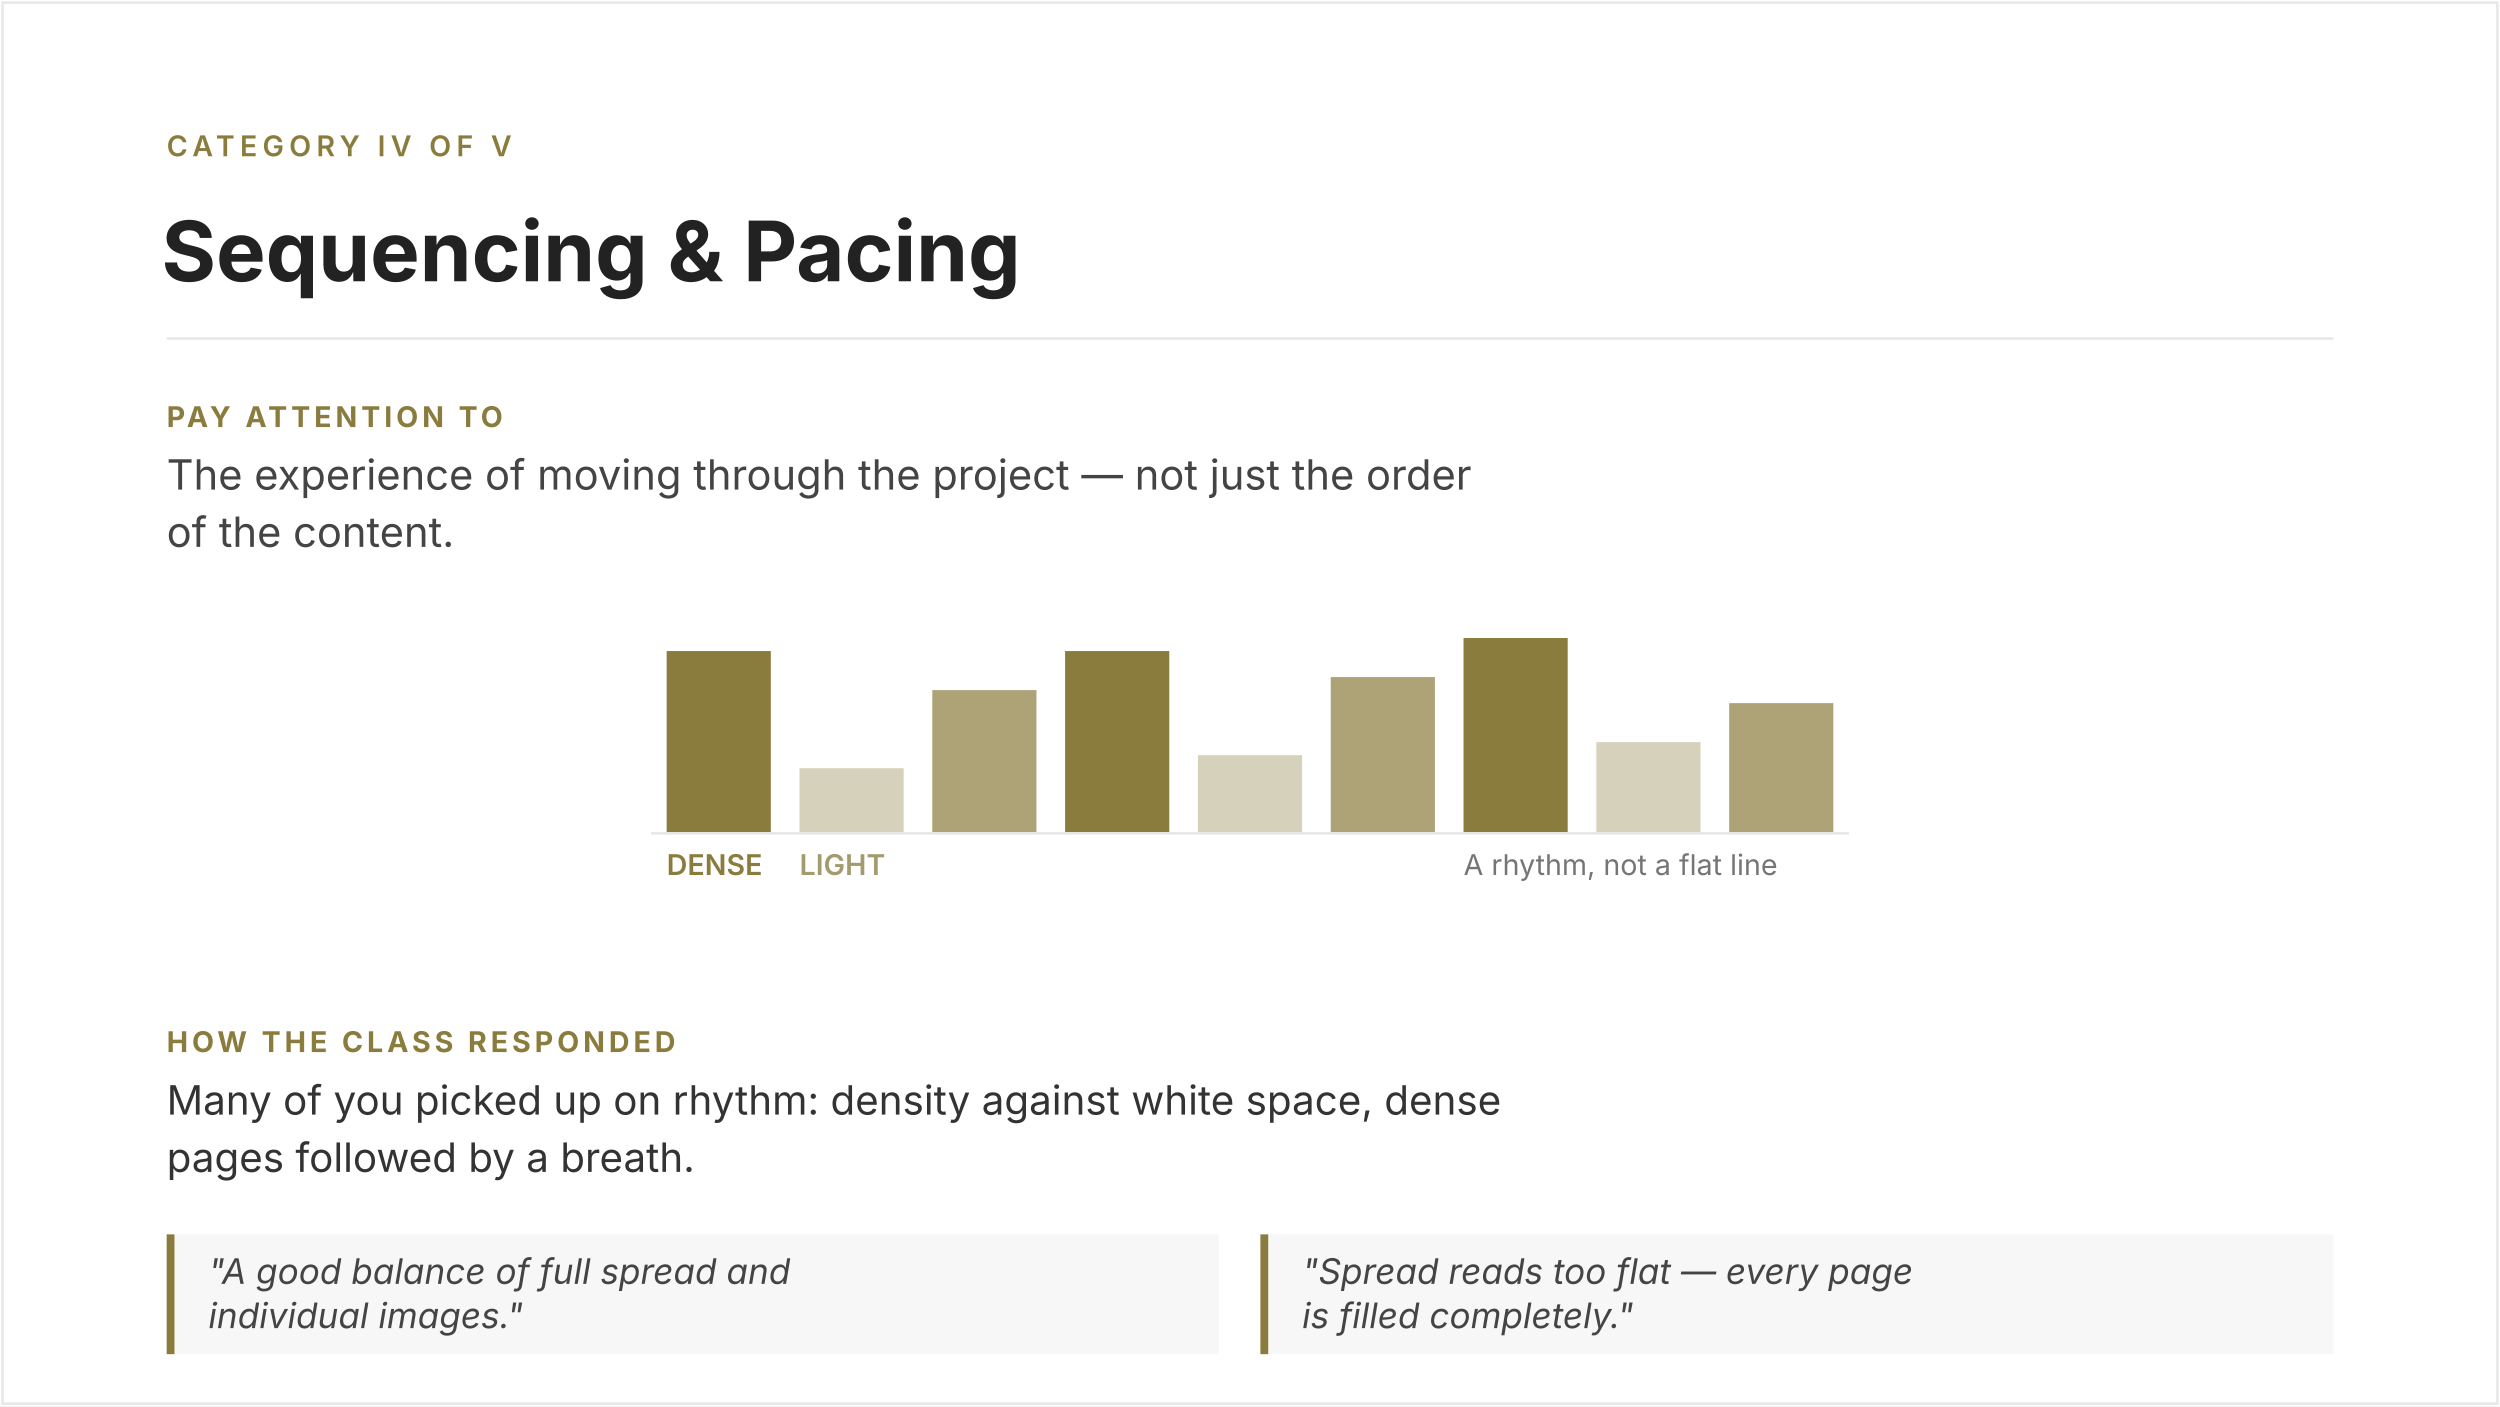
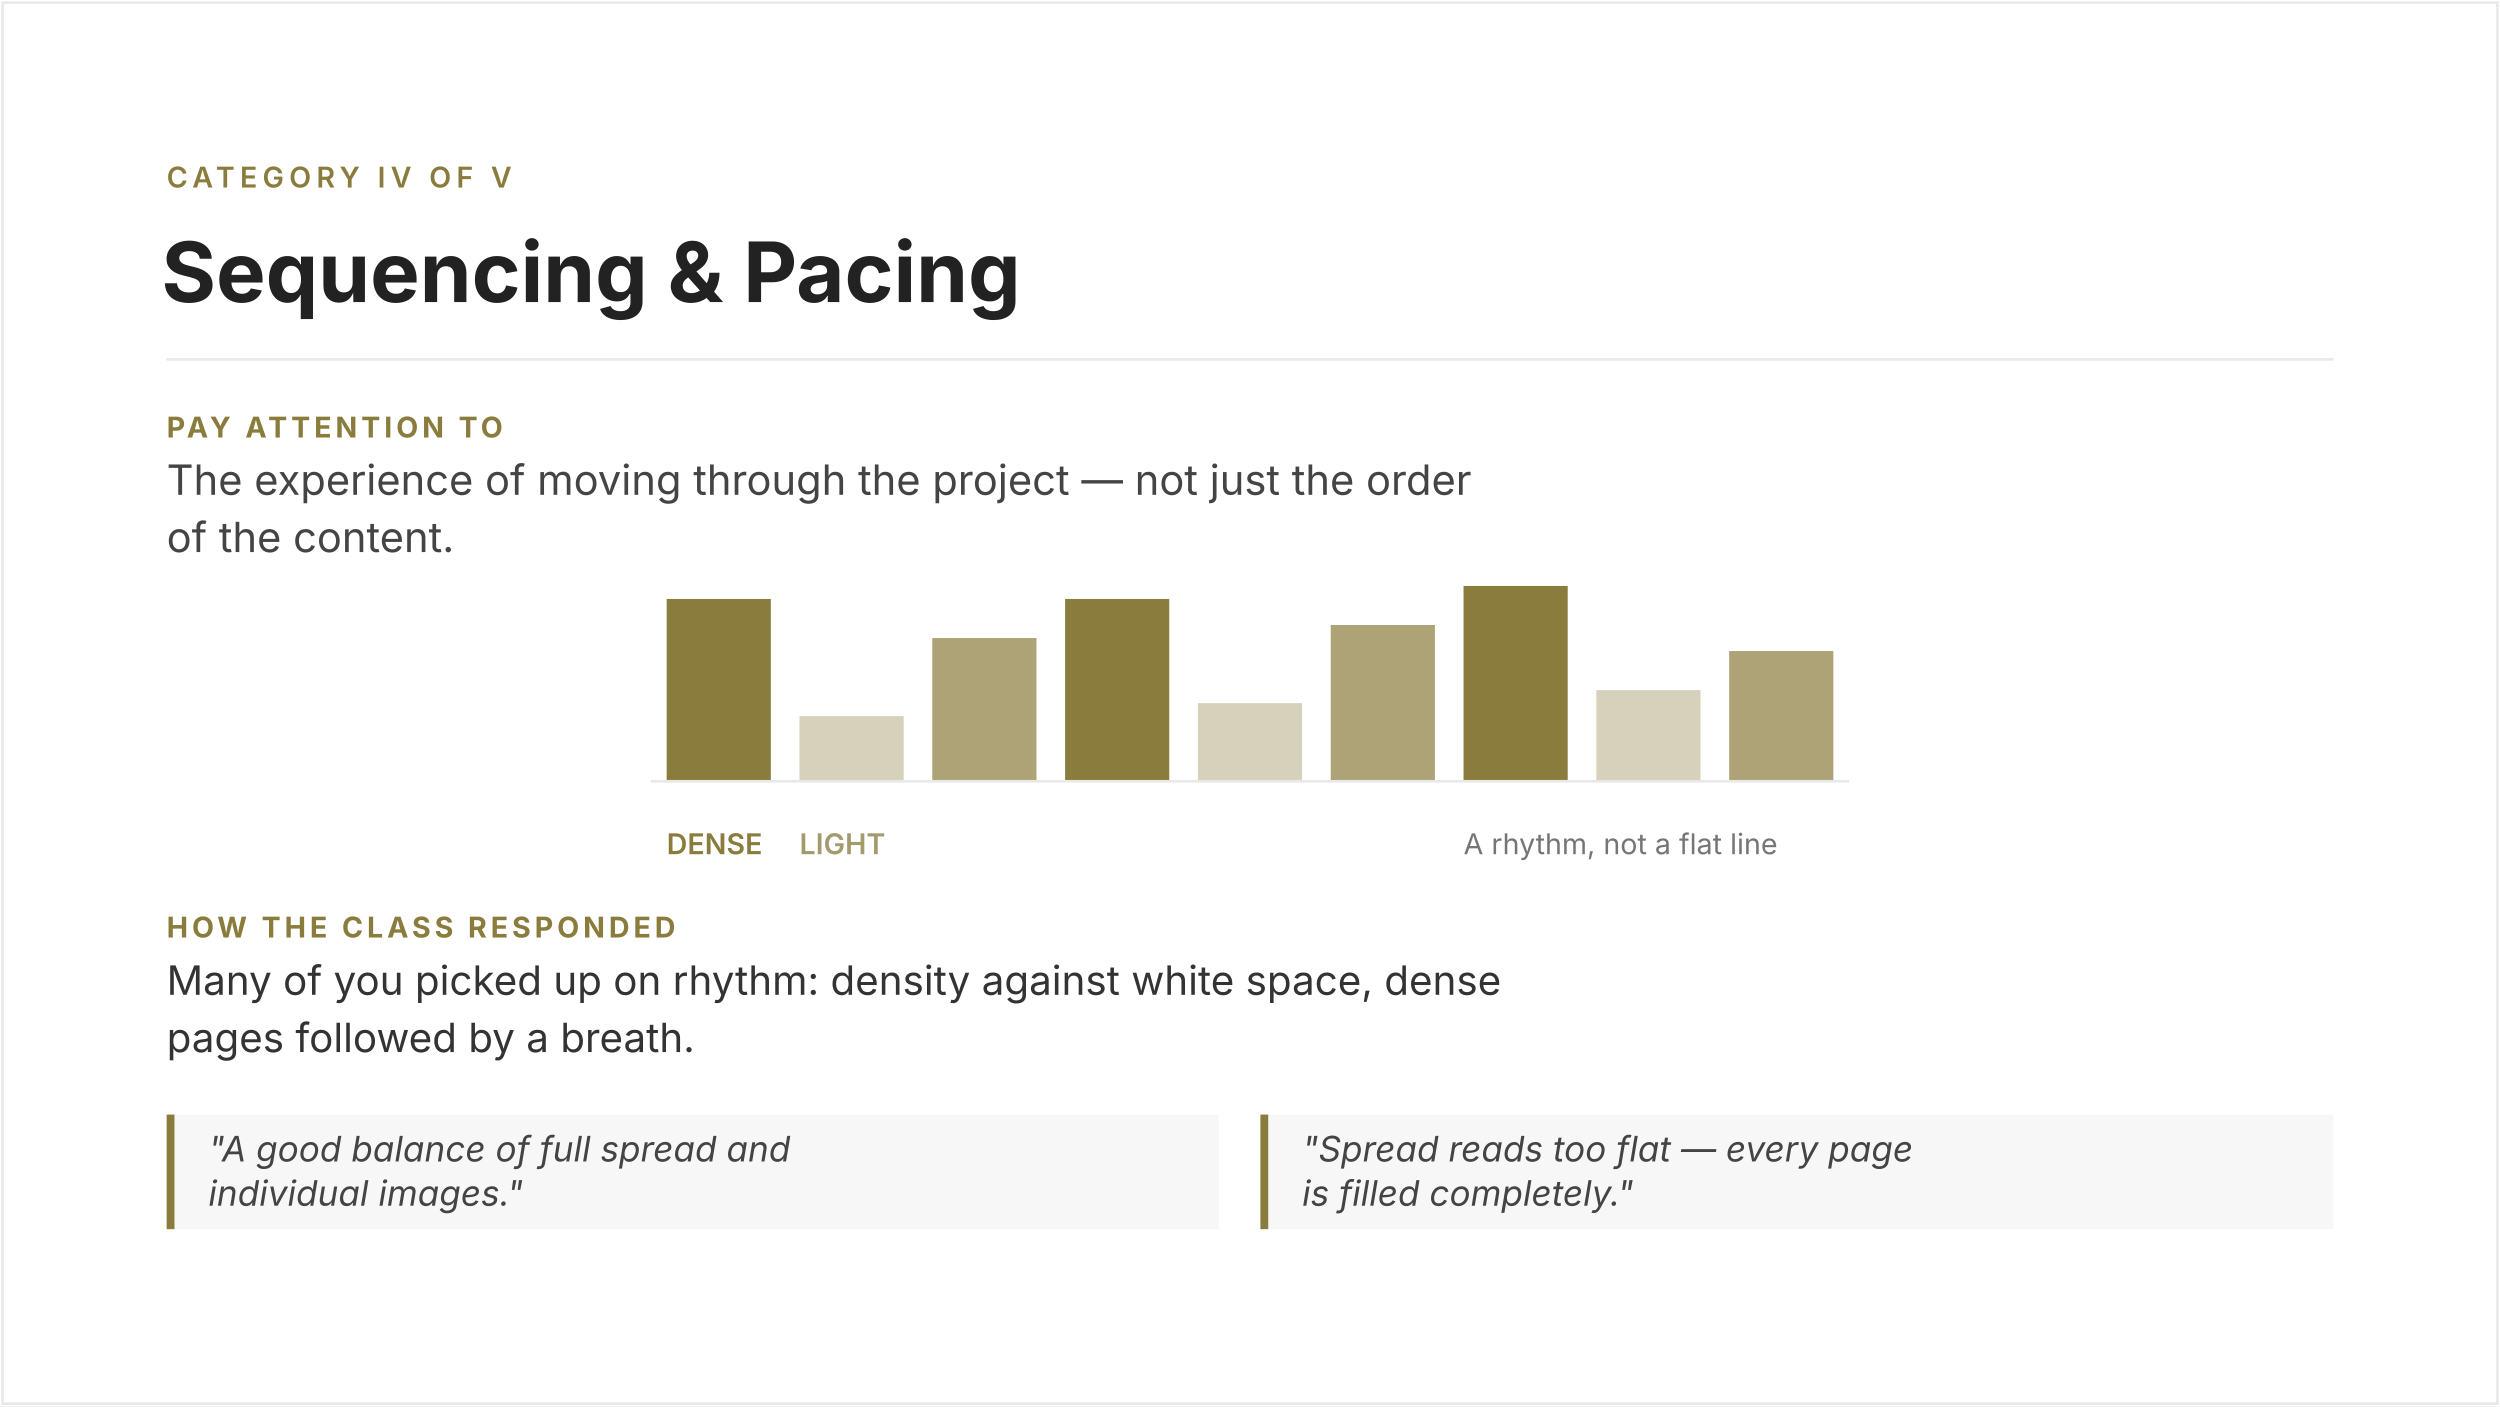
<svg xmlns="http://www.w3.org/2000/svg" width="960" height="540" viewBox="0 0 960 540" font-family="'Inter','Helvetica Neue',Arial,sans-serif">
  <rect x="0" y="0" width="960" height="540" fill="#fff" />
  <rect x="1" y="1" width="958" height="538" fill="none" stroke="#e8e8e8" stroke-width="1" />
-   <text x="64" y="60" font-size="11" font-weight="600" letter-spacing="2" fill="#8a7c3d">CATEGORY IV OF V</text>
-   <text x="62" y="108" font-size="32" font-weight="700" fill="#222">Sequencing &amp; Pacing</text>
-   <line x1="64" y1="130" x2="896" y2="130" stroke="#e8e8e8" stroke-width="1" />
-   <text x="64" y="164" font-size="11" font-weight="700" letter-spacing="1.5" fill="#8a7c3d">PAY ATTENTION TO</text>
-   <text x="64" y="188" font-size="16" fill="#444">The experience of moving through the project — not just the order</text>
-   <text x="64" y="210" font-size="16" fill="#444">of the content.</text>
+   <text x="64" y="72" font-size="11" font-weight="600" letter-spacing="2" fill="#8a7c3d">CATEGORY IV OF V</text>
+   <text x="62" y="116" font-size="32" font-weight="700" fill="#222">Sequencing &amp; Pacing</text>
+   <line x1="64" y1="138" x2="896" y2="138" stroke="#e8e8e8" stroke-width="1" />
+   <text x="64" y="168" font-size="11" font-weight="700" letter-spacing="1.5" fill="#8a7c3d">PAY ATTENTION TO</text>
+   <text x="64" y="190" font-size="16" fill="#444">The experience of moving through the project — not just the order</text>
+   <text x="64" y="212" font-size="16" fill="#444">of the content.</text>
  <g fill="#8a7c3d">
-     <rect x="256" y="250" width="40" height="70" />
-     <rect x="307" y="295" width="40" height="25" opacity="0.35" />
-     <rect x="358" y="265" width="40" height="55" opacity="0.7" />
-     <rect x="409" y="250" width="40" height="70" />
-     <rect x="460" y="290" width="40" height="30" opacity="0.35" />
-     <rect x="511" y="260" width="40" height="60" opacity="0.7" />
-     <rect x="562" y="245" width="40" height="75" />
-     <rect x="613" y="285" width="40" height="35" opacity="0.35" />
-     <rect x="664" y="270" width="40" height="50" opacity="0.7" />
+     <rect x="256" y="230" width="40" height="70" />
+     <rect x="307" y="275" width="40" height="25" opacity="0.35" />
+     <rect x="358" y="245" width="40" height="55" opacity="0.7" />
+     <rect x="409" y="230" width="40" height="70" />
+     <rect x="460" y="270" width="40" height="30" opacity="0.35" />
+     <rect x="511" y="240" width="40" height="60" opacity="0.7" />
+     <rect x="562" y="225" width="40" height="75" />
+     <rect x="613" y="265" width="40" height="35" opacity="0.35" />
+     <rect x="664" y="250" width="40" height="50" opacity="0.7" />
  </g>
-   <line x1="250" y1="320" x2="710" y2="320" stroke="#e8e8e8" stroke-width="1" />
-   <text x="256" y="336" font-size="11" fill="#8a7c3d" font-weight="600">DENSE</text>
-   <text x="307" y="336" font-size="11" fill="#a39a6e" font-weight="600">LIGHT</text>
-   <text x="562" y="336" font-size="11" fill="#757575">A rhythm, not a flat line</text>
-   <text x="64" y="404" font-size="11" font-weight="700" letter-spacing="1.5" fill="#8a7c3d">HOW THE CLASS RESPONDED</text>
-   <text x="64" y="428" font-size="15.5" fill="#333">Many of you picked up on rhythm: density against white space, dense</text>
-   <text x="64" y="450" font-size="15.5" fill="#333">pages followed by a breath.</text>
-   <rect x="64" y="474" width="404" height="46" fill="#f7f7f7" />
-   <rect x="64" y="474" width="3" height="46" fill="#8a7c3d" />
-   <text x="80" y="493" font-size="13.5" fill="#444" font-style="italic">"A good balance of full spread and</text>
-   <text x="80" y="510" font-size="13.5" fill="#444" font-style="italic">individual images."</text>
-   <rect x="484" y="474" width="412" height="46" fill="#f7f7f7" />
-   <rect x="484" y="474" width="3" height="46" fill="#8a7c3d" />
-   <text x="500" y="493" font-size="13.5" fill="#444" font-style="italic">"Spread reads too flat — every page</text>
-   <text x="500" y="510" font-size="13.5" fill="#444" font-style="italic">is filled completely."</text>
+   <line x1="250" y1="300" x2="710" y2="300" stroke="#e8e8e8" stroke-width="1" />
+   <text x="256" y="328" font-size="11" fill="#8a7c3d" font-weight="600">DENSE</text>
+   <text x="307" y="328" font-size="11" fill="#a39a6e" font-weight="600">LIGHT</text>
+   <text x="562" y="328" font-size="11" fill="#757575">A rhythm, not a flat line</text>
+   <text x="64" y="360" font-size="11" font-weight="700" letter-spacing="1.5" fill="#8a7c3d">HOW THE CLASS RESPONDED</text>
+   <text x="64" y="382" font-size="15.5" fill="#333">Many of you picked up on rhythm: density against white space, dense</text>
+   <text x="64" y="404" font-size="15.5" fill="#333">pages followed by a breath.</text>
+   <rect x="64" y="428" width="404" height="44" fill="#f7f7f7" />
+   <rect x="64" y="428" width="3" height="44" fill="#8a7c3d" />
+   <text x="80" y="446" font-size="13.5" fill="#444" font-style="italic">"A good balance of full spread and</text>
+   <text x="80" y="463" font-size="13.5" fill="#444" font-style="italic">individual images."</text>
+   <rect x="484" y="428" width="412" height="44" fill="#f7f7f7" />
+   <rect x="484" y="428" width="3" height="44" fill="#8a7c3d" />
+   <text x="500" y="446" font-size="13.5" fill="#444" font-style="italic">"Spread reads too flat — every page</text>
+   <text x="500" y="463" font-size="13.5" fill="#444" font-style="italic">is filled completely."</text>
</svg>
